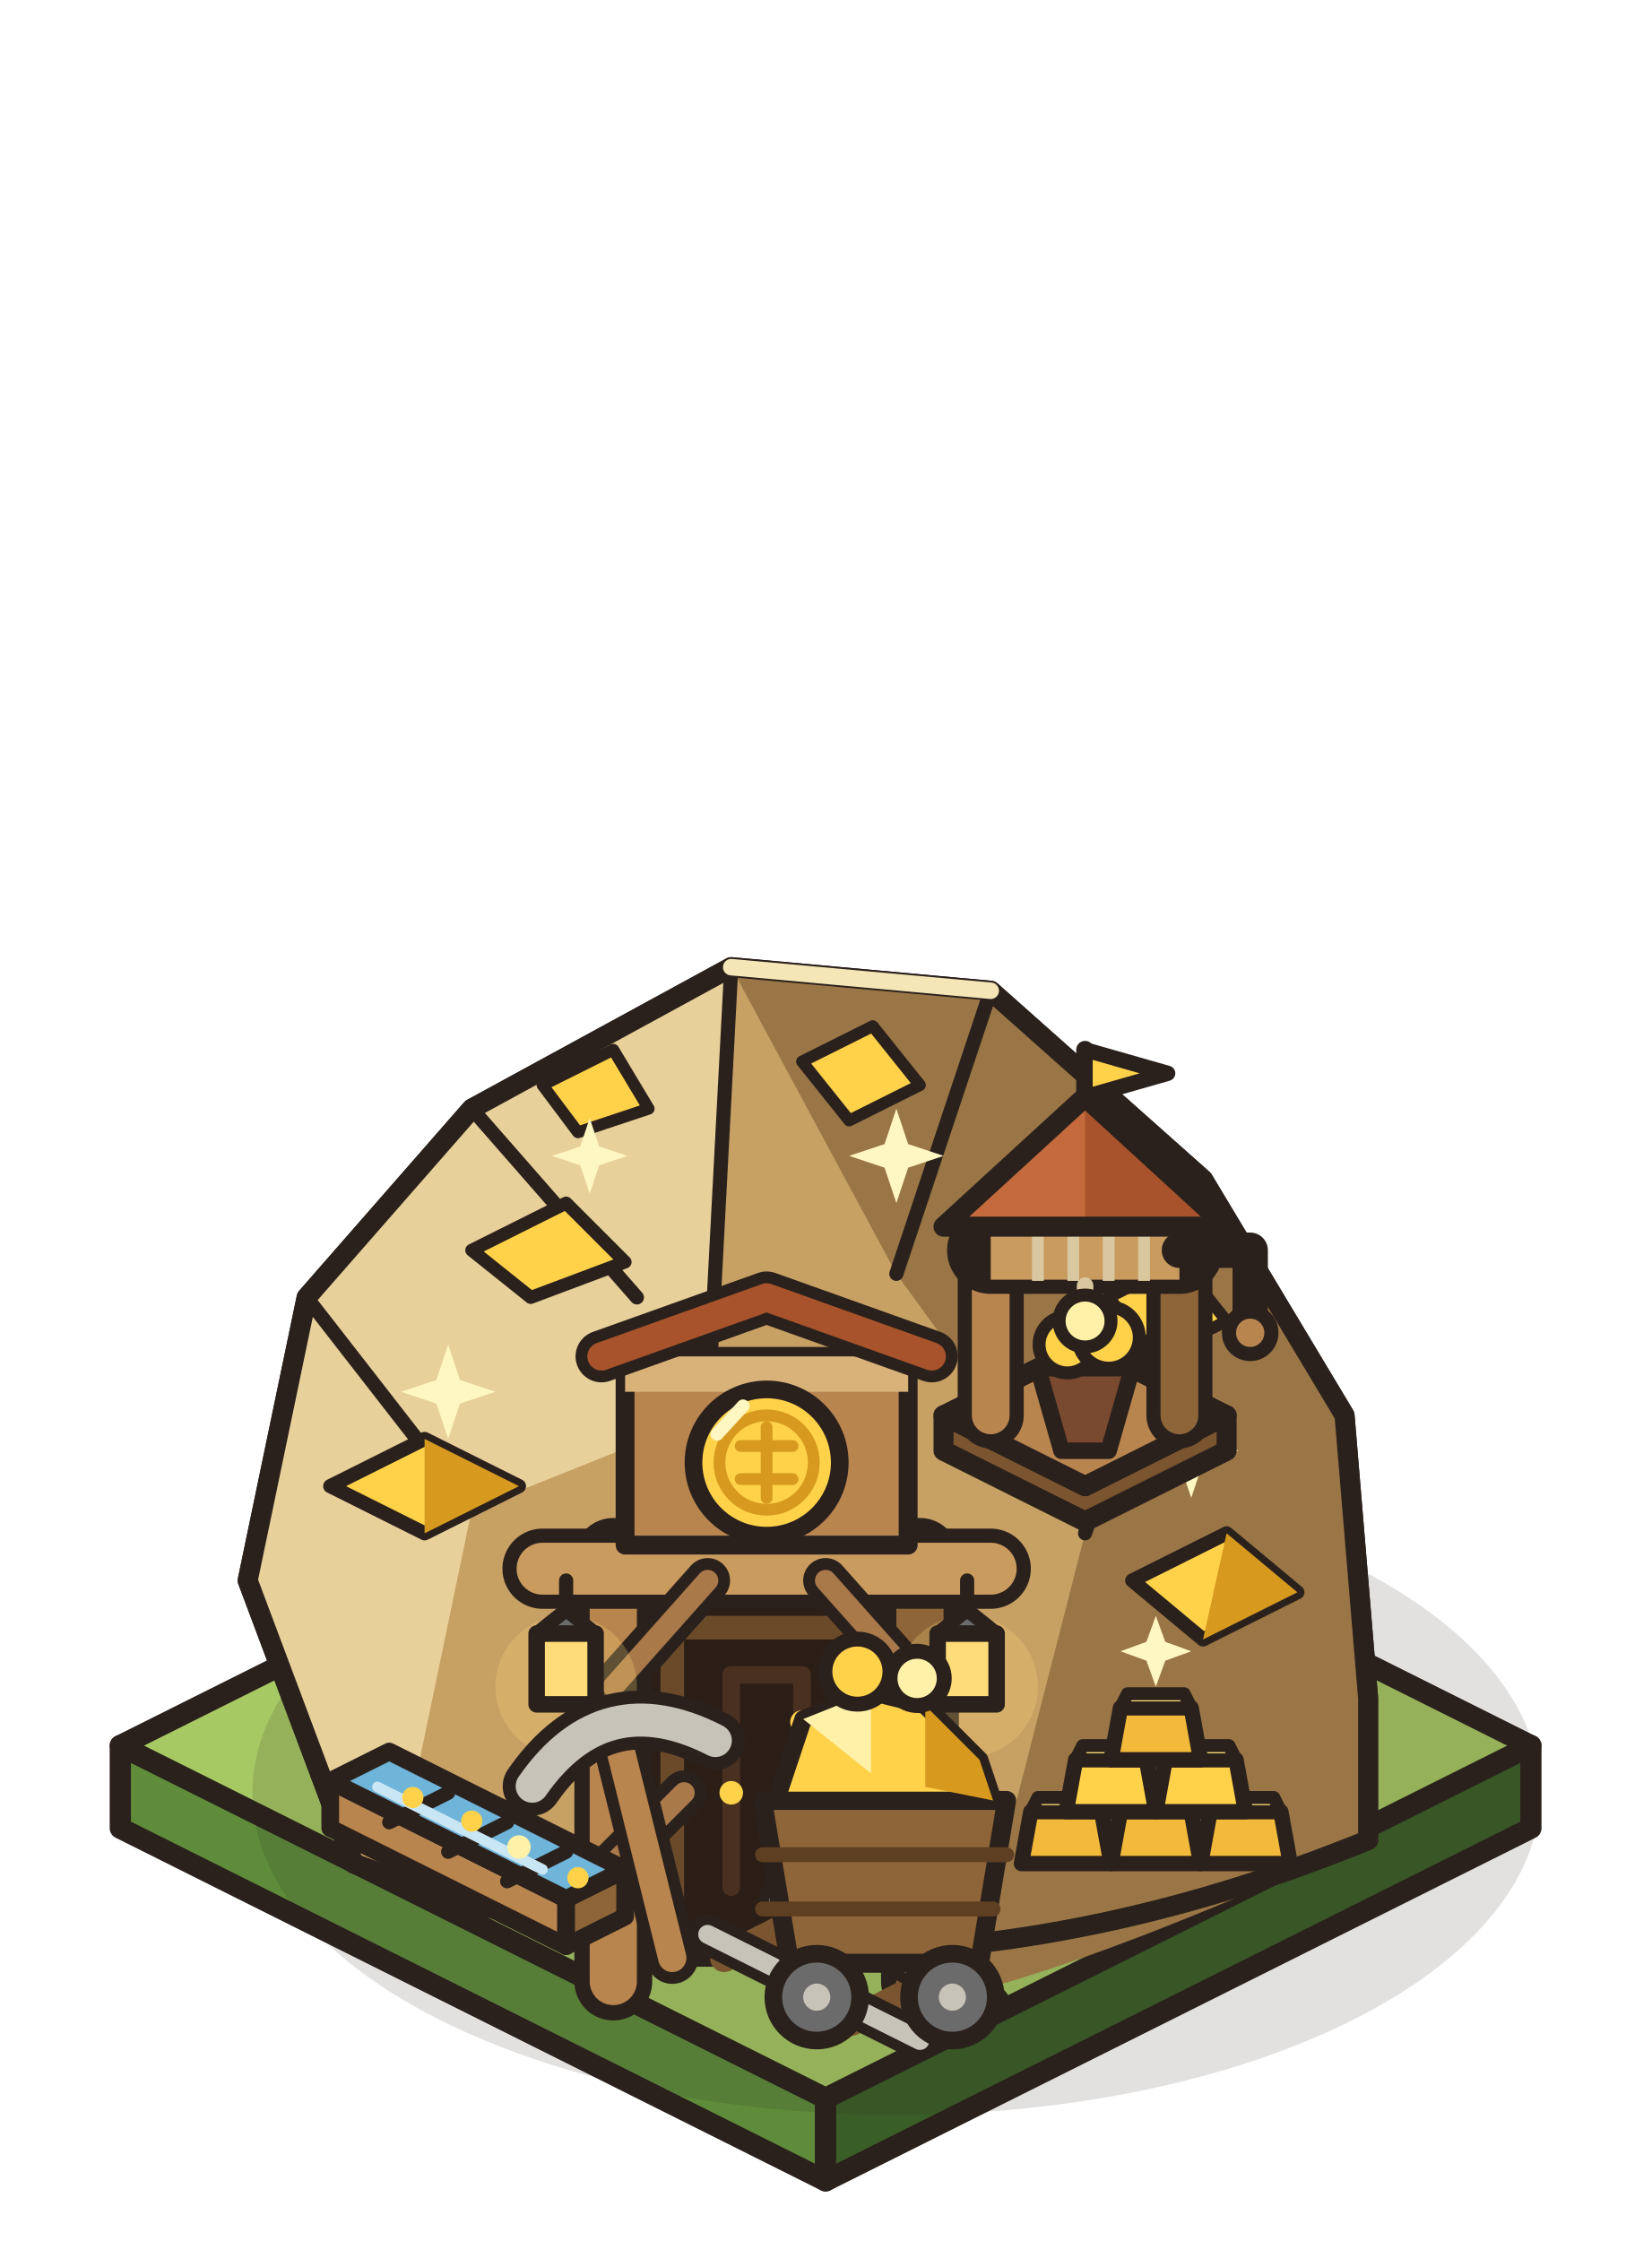
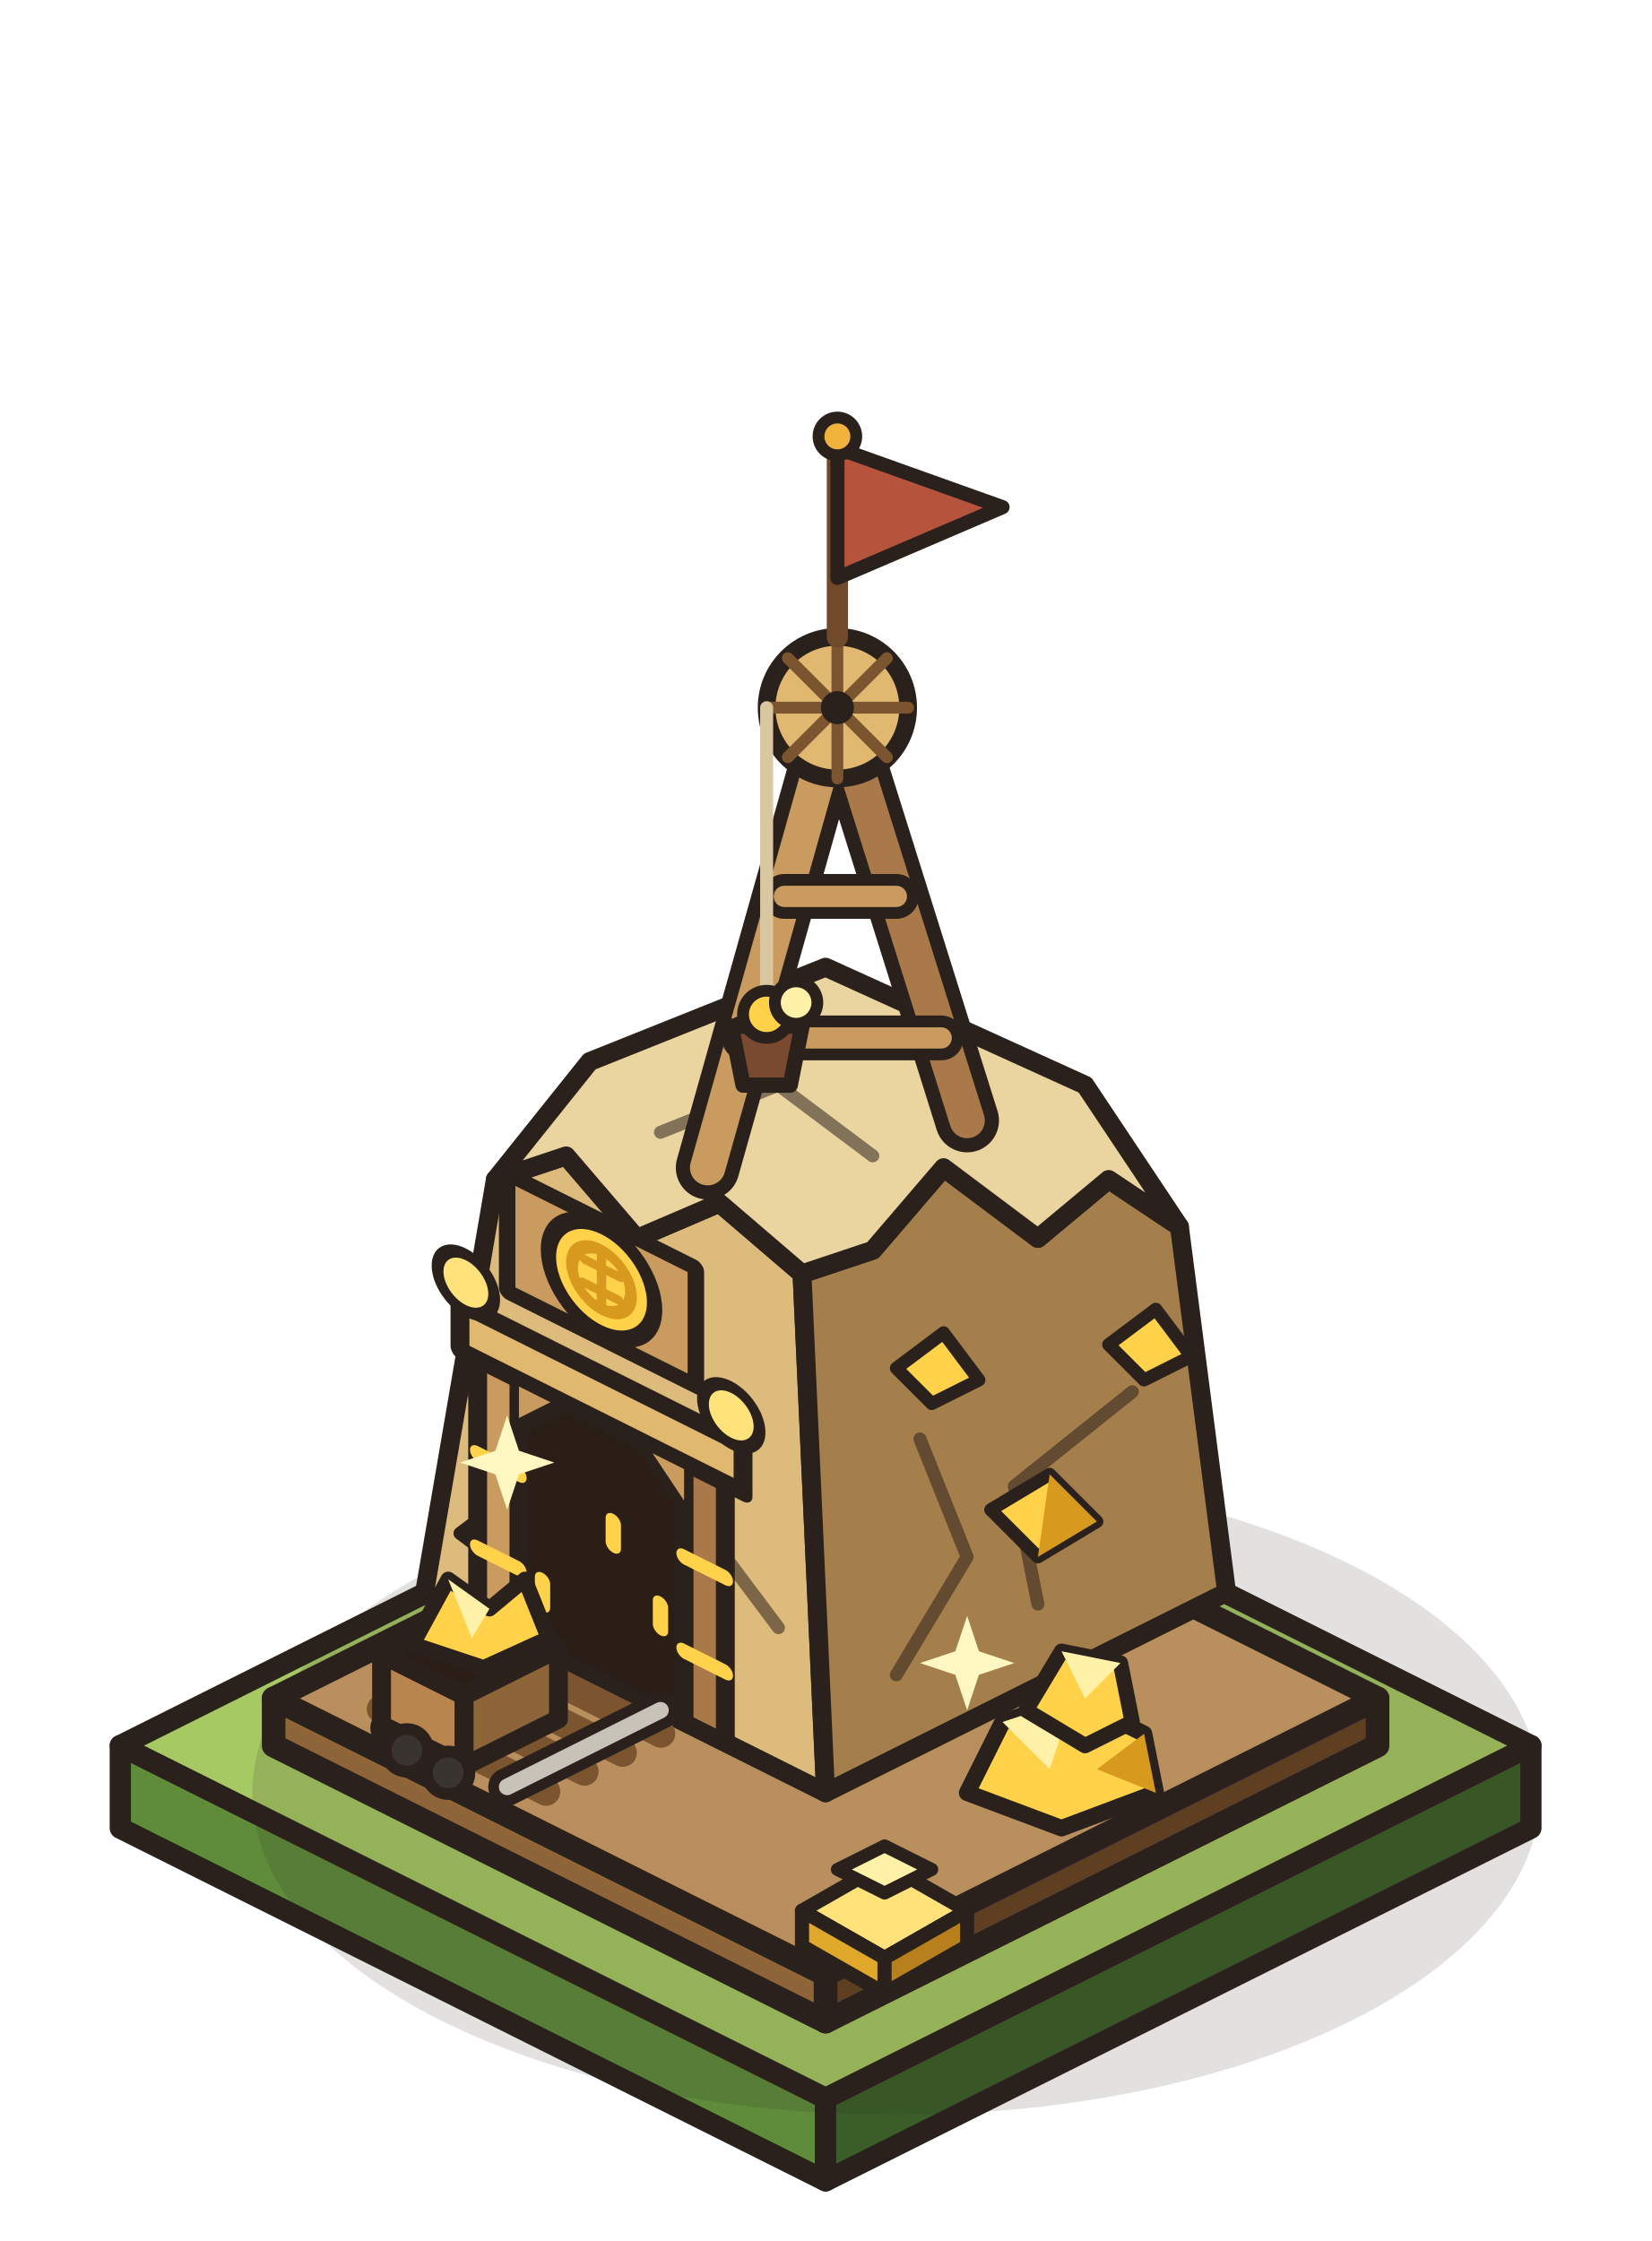
<svg xmlns="http://www.w3.org/2000/svg" viewBox="-70 -122 140 190" width="280" height="380">
  <path d="M-59.8 26L0 55.9L0 62.9L-59.8 33Z" fill="#5E8C3A" stroke="#2B211C" stroke-width="1.8" stroke-linejoin="round" />
  <path d="M59.8 26L0 55.9L0 62.9L59.8 33Z" fill="#3A5E27" stroke="#2B211C" stroke-width="1.8" stroke-linejoin="round" />
  <path d="M0 -3.9L59.8 26L0 55.9L-59.8 26Z" fill="#A6C964" stroke="#2B211C" stroke-width="1.8" stroke-linejoin="round" />
  <ellipse cx="6" cy="30" rx="54.6" ry="27.3" fill="#2B211C" opacity="0.14" />
-   <g stroke="#2B211C" stroke-width="1.7" stroke-linejoin="round" stroke-linecap="round">
-     <path d="M-40 36L-49 12L-44 -12L-30 -28L-8 -40L14 -38L32 -22L44 -2L46 22L46 34Q2 52 -40 36Z" fill="#C7A064" />
-     <path d="M-49 12L-44 -12L-30 -28L-8 -40L-10 -2L-30 6L-35 30L-40 36Z" fill="#E8D09A" stroke="none" />
-     <path d="M-8 -40L14 -38L32 -22L44 -2L46 22L46 34Q24 44 12 47L22 8L6 -14Z" fill="#9A7646" stroke="none" />
-     <path d="M-40 36L-49 12L-44 -12L-30 -28L-8 -40L14 -38L32 -22L44 -2L46 22L46 34Q2 52 -40 36Z" fill="none" />
-     <path d="M-30 -28L-16 -12M-44 -12L-30 6M32 -22L22 8M14 -38L6 -14M-8 -40L-10 -2" fill="none" stroke-width="1.2" />
-     <path d="M-8 -40L14 -38" fill="none" stroke="#F5E6B8" stroke-width="1.4" />
-     <path d="M-42 4L-34 0L-26 4L-34 8Z" fill="#FFD24A" stroke-width="1.2" />
-     <path d="M-34 0L-26 4L-34 8Z" fill="#D79A1E" stroke="none" />
-     <path d="M-30 -16L-22 -20L-17 -15L-25 -12Z" fill="#FFD24A" stroke-width="1.1" />
-     <path d="M-24 -30L-18 -33L-15 -28L-21 -26Z" fill="#FFD24A" stroke-width="1" />
-     <path d="M-2 -32L4 -35L8 -30L2 -27Z" fill="#FFD24A" stroke-width="1" />
-     <path d="M26 12L34 8L40 13L32 17Z" fill="#FFD24A" stroke-width="1.2" />
-     <path d="M34 8L40 13L32 17Z" fill="#D79A1E" stroke="none" />
-     <path d="M24 -12L30 -15L34 -10L28 -7Z" fill="#FFD24A" stroke-width="1" />
-     <path d="M0 -4L1 -1L4 0L1 1L0 4L-1 1L-4 0L-1 -1Z" fill="#FFF7C2" stroke="none" transform="translate(-32 -4)" />
-     <path d="M0 -4L1 -1L4 0L1 1L0 4L-1 1L-4 0L-1 -1Z" fill="#FFF7C2" stroke="none" transform="translate(31 1)" />
-     <path d="M0 -4L1 -1L4 0L1 1L0 4L-1 1L-4 0L-1 -1Z" fill="#FFF7C2" stroke="none" transform="translate(6 -24)" />
-     <path d="M0 -4L1 -1L4 0L1 1L0 4L-1 1L-4 0L-1 -1Z" fill="#FFF7C2" stroke="none" transform="translate(-20 -24) scale(0.8)" />
-     <path d="M10 -2L22 4L34 -2L34 1L22 7L10 1Z" fill="#7A5530" />
-     <path d="M10 -2L22 4L34 -2L22 -8Z" fill="#B9854F" />
-     <path d="M14 -2L14 -18M30 -2L30 -18" fill="none" stroke-width="5.6" />
-     <path d="M14 -2L14 -18" fill="none" stroke="#B9854F" stroke-width="3.2" />
-     <path d="M30 -2L30 -18" fill="none" stroke="#8E6539" stroke-width="3.2" />
-     <path d="M14 -16L30 -16" fill="none" stroke-width="7.4" />
-     <path d="M14 -16L30 -16" fill="none" stroke="#C99B5E" stroke-width="5" stroke-linecap="butt" />
-     <path d="M18 -18.6L18 -13.4M21 -18.6L21 -13.4M24 -18.6L24 -13.4M27 -18.6L27 -13.4" fill="none" stroke="#D9C7A0" stroke-width="1" stroke-linecap="butt" />
-     <path d="M30 -16L36 -16L36 -9" fill="none" stroke-width="3" />
-     <circle cx="36" cy="-9" r="1.8" fill="#B9854F" stroke-width="1.2" />
-     <path d="M22 -13L22 -5" fill="none" stroke="#D9C7A0" stroke-width="1.4" />
-     <path d="M18 -6L26 -6L24 1L20 1Z" fill="#7A4A30" stroke-width="1.4" />
-     <circle cx="20.5" cy="-8" r="2.4" fill="#FFD24A" stroke-width="1.1" />
-     <circle cx="24" cy="-8.6" r="2.6" fill="#FFD24A" stroke-width="1.1" />
-     <circle cx="22" cy="-10" r="2.2" fill="#FFF1A8" stroke-width="1.1" />
-     <path d="M10 -18L22 -29L34 -18Z" fill="#A8532B" stroke-width="1.6" />
-     <path d="M10 -18L22 -29L22 -18Z" fill="#C46A3C" stroke="none" />
-     <path d="M10 -18L22 -29L34 -18Z" fill="none" />
-     <path d="M22 -29L22 -33" fill="none" stroke-width="1.5" />
-     <path d="M22 -33L29 -31L22 -29Z" fill="#FFD24A" stroke-width="1.3" />
-     <path d="M-18 44L-18 12L8 12L8 44Z" fill="#2A1E16" stroke-width="1.5" />
-     <path d="M-13 41L-13 16L3 16L3 41" fill="none" stroke="#6B4A2A" stroke-width="2" />
-     <path d="M-8 38L-8 20L-2 20L-2 38" fill="none" stroke="#4A3020" stroke-width="1.5" />
-     <circle cx="-8" cy="30" r="1" fill="#FFD24A" stroke="none" />
-     <circle cx="-2" cy="24" r="1" fill="#FFD24A" stroke="none" />
-     <circle cx="1" cy="33" r="0.8" fill="#FFF1A8" stroke="none" />
-     <path d="M-18 46L-18 10" fill="none" stroke-width="6.6" />
-     <path d="M-18 46L-18 10" fill="none" stroke="#B9854F" stroke-width="4" />
-     <path d="M8 46L8 10" fill="none" stroke-width="6.6" />
-     <path d="M8 46L8 10" fill="none" stroke="#8E6539" stroke-width="4" />
-     <path d="M-24 11L14 11" fill="none" stroke-width="6.8" />
-     <path d="M-24 11L14 11" fill="none" stroke="#C99B5E" stroke-width="4.4" />
-     <path d="M-18 21L-10 12M8 21L0 12M-18 36L-12 30M8 36L2 30" fill="none" stroke-width="3.8" />
-     <path d="M-18 21L-10 12M8 21L0 12M-18 36L-12 30M8 36L2 30" fill="none" stroke="#A9794A" stroke-width="1.8" />
-     <path d="M-17 -7L7 -7L7 9L-17 9Z" fill="#B9854F" stroke-width="1.6" />
-     <path d="M-17 -7L7 -7L7 -4L-17 -4Z" fill="#D9B27A" stroke="none" />
-     <path d="M-19 -7L-5 -12L9 -7" fill="none" stroke-width="4.4" />
-     <path d="M-19 -7L-5 -12L9 -7" fill="none" stroke="#A8532B" stroke-width="2.4" />
-     <circle cx="-5" cy="2" r="6.2" fill="#FFD24A" stroke-width="1.5" />
-     <circle cx="-5" cy="2" r="4" fill="none" stroke="#D79A1E" stroke-width="1" />
-     <path d="M-5 -1L-5 5M-7.2 0.6L-2.8 0.6M-7.2 3.4L-2.8 3.4" fill="none" stroke="#D79A1E" stroke-width="1" />
-     <path d="M-9.2 -0.4L-7 -2.8" fill="none" stroke="#FFF7C2" stroke-width="1.1" />
-     <path d="M12 12L12 16" fill="none" stroke-width="1.2" />
-     <circle cx="12" cy="21" r="6" fill="#FFDC7A" opacity="0.25" stroke="none" />
-     <path d="M9.5 16.5L12 14.5L14.5 16.5Z" fill="#6B6B6B" stroke-width="1.2" />
-     <path d="M9.5 16.5L14.5 16.5L14.5 22.5L9.5 22.5Z" fill="#FFDC7A" stroke-width="1.4" />
-     <path d="M-22 12L-22 16" fill="none" stroke-width="1.2" />
-     <circle cx="-22" cy="21" r="6" fill="#FFDC7A" opacity="0.25" stroke="none" />
-     <path d="M-24.5 16.5L-22 14.5L-19.5 16.5Z" fill="#6B6B6B" stroke-width="1.2" />
-     <path d="M-24.5 16.5L-19.5 16.5L-19.5 22.5L-24.5 22.5Z" fill="#FFDC7A" stroke-width="1.4" />
-     <path d="M-42 29L-22 39L-22 43L-42 33Z" fill="#B9854F" stroke-width="1.5" />
-     <path d="M-22 39L-17 36.5L-17 40.5L-22 43Z" fill="#8E6539" stroke-width="1.5" />
-     <path d="M-42 29L-22 39L-17 36.5L-37 26.5Z" fill="#6FB4D9" stroke-width="1.5" />
-     <path d="M-37 32.5L-32 30M-32 35L-27 32.5M-27 37.5L-22 35" fill="none" stroke-width="1.2" />
-     <path d="M-38 29.5L-24 36.5" fill="none" stroke="#C9E6F4" stroke-width="0.9" />
-     <circle cx="-35" cy="30.4" r="0.9" fill="#FFD24A" stroke="none" />
-     <circle cx="-30" cy="32.4" r="0.9" fill="#FFD24A" stroke="none" />
-     <circle cx="-26" cy="34.6" r="1" fill="#FFF1A8" stroke="none" />
-     <circle cx="-21" cy="37.2" r="0.9" fill="#FFD24A" stroke="none" />
-     <path d="M16.6 36L24.2 36L23.4 31.6L17.4 31.6Z" fill="#F2B93A" stroke-width="1.3" />
-     <path d="M17.4 31.6L23.4 31.6L22.8 30.4L18 30.4Z" fill="#FFE27A" stroke-width="1.1" />
-     <path d="M24.2 36L31.8 36L31 31.6L25 31.6Z" fill="#F2B93A" stroke-width="1.3" />
-     <path d="M25 31.6L31 31.6L30.4 30.4L25.6 30.4Z" fill="#FFE27A" stroke-width="1.1" />
-     <path d="M31.8 36L39.4 36L38.6 31.6L32.6 31.6Z" fill="#F2B93A" stroke-width="1.3" />
-     <path d="M32.6 31.6L38.6 31.6L38 30.4L33.2 30.4Z" fill="#FFE27A" stroke-width="1.1" />
-     <path d="M20.4 31.6L28 31.6L27.2 27.2L21.2 27.2Z" fill="#FFD24A" stroke-width="1.3" />
-     <path d="M21.2 27.2L27.2 27.2L26.6 26L21.8 26Z" fill="#FFE27A" stroke-width="1.1" />
-     <path d="M28 31.6L35.6 31.6L34.8 27.2L28.8 27.2Z" fill="#FFD24A" stroke-width="1.3" />
-     <path d="M28.8 27.2L34.8 27.2L34.2 26L29.4 26Z" fill="#FFE27A" stroke-width="1.1" />
-     <path d="M24.2 27.2L31.8 27.2L31 22.8L25 22.8Z" fill="#F2B93A" stroke-width="1.3" />
-     <path d="M25 22.8L31 22.8L30.4 21.6L25.6 21.6Z" fill="#FFE27A" stroke-width="1.1" />
-     <path d="M0 -3L0.8 -0.8L3 0L0.8 0.8L0 3L-0.8 0.8L-3 0L-0.8 -0.8Z" fill="#FFF7C2" stroke="none" transform="translate(28 18)" />
-     <path d="M-8.6 44L0 39.7M-3.2 46.7L5.4 42.4M2.2 49.4L10.8 45" fill="none" stroke="#7A5530" stroke-width="2.4" />
-     <path d="M-10 42L8 51M-4 39L14 48" fill="none" stroke-width="3.4" />
-     <path d="M-10 42L8 51M-4 39L14 48" fill="none" stroke="#C8C3B8" stroke-width="1.6" />
-     <g transform="translate(-13 44) rotate(-14)">
-       <path d="M0 0L0 -18" fill="none" stroke-width="4.4" />
-       <path d="M0 0L0 -18" fill="none" stroke="#B9854F" stroke-width="2.4" />
-       <path d="M-8 -17Q0 -24 8 -17" fill="none" stroke-width="5" />
-       <path d="M-8 -17Q0 -24 8 -17" fill="none" stroke="#C8C3B8" stroke-width="2.8" />
+   <g stroke="#2B211C" stroke-width="1.6" stroke-linejoin="round" stroke-linecap="round">
+     <path d="M-46.8 22L0 45.4L0 49.4L-46.8 26Z" fill="#8E6539" stroke-width="2" />
+     <path d="M46.8 22L0 45.4L0 49.4L46.8 26Z" fill="#5E3F22" stroke-width="2" />
+     <path d="M0 -1.4L46.8 22L0 45.4L-46.8 22Z" fill="#B98F5E" stroke-width="2" />
+     <path d="M-34 13L0 30L-2 -14L-9 -20L-16 -17L-22 -24L-28 -22Z" fill="#DDBB7C" />
+     <path d="M0 30L34 13L30 -18L24 -22L18 -17L10 -23L4 -16L-2 -14Z" fill="#A47E4B" />
+     <path d="M-28 -22L-22 -24L-16 -17L-9 -20L-2 -14L4 -16L10 -23L18 -17L24 -22L30 -18L22 -30L0 -40L-20 -32Z" fill="#EAD4A0" />
+     <path d="M-30 -4L-20 2L-22 12M-6 -2L-10 8L-4 16M26 -4L16 4L18 14M8 0L12 10L6 20M-14 -26L-4 -30L4 -24" fill="none" stroke-width="1.100" opacity=".55" />
+     <path d="M-31 8L-27 5L-23 8L-27 11Z" fill="#FFD24A" stroke-width="1.100" />
+     <path d="M-27 5L-23 8L-27 11Z" fill="#D79A1E" stroke="none" />
+     <path d="M14 6L19 3L23 7L18 10Z" fill="#FFD24A" stroke-width="1.100" />
+     <path d="M19 3L23 7L18 10Z" fill="#D79A1E" stroke="none" />
+     <path d="M24 -8L28 -11L31 -7L27 -5Z" fill="#FFD24A" stroke-width="1.100" />
+     <path d="M6 -6L10 -9L13 -5L9 -3Z" fill="#FFD24A" stroke-width="1.100" />
+     <g transform="matrix(1 .5 0 -1 0 30)">
+       <rect x="-27" y="0" width="16" height="22" fill="#2A1E16" />
+       <path d="M-24 6L-24 4M-18 14L-18 12M-14 9L-14 7" fill="none" stroke="#FFD24A" stroke-width="1.300" />
+       <rect x="-29.500" y="0" width="3.500" height="25" fill="#C99B5E" />
+       <rect x="-12" y="0" width="3.500" height="25" fill="#A9794A" />
+       <rect x="-31" y="22" width="24" height="4" fill="#E0B870" />
+       <path d="M-26 22L-22 22L-26 18M-12 22L-16 22L-12 18" fill="#C99B5E" stroke-width="1.100" />
+       <path d="M-29.500 6H-26M-12 6H-8.500M-29.500 14H-26M-12 14H-8.500" fill="none" stroke="#FFD24A" stroke-width="1.300" />
+       <rect x="-27" y="29" width="16" height="10" fill="#C99B5E" stroke-width="1.400" />
+       <circle cx="-19" cy="34" r="4.500" fill="#FFD24A" stroke-width="1.300" />
+       <circle cx="-19" cy="34" r="2.500" fill="none" stroke="#D79A1E" stroke-width="1" />
+       <path d="M-19 32V36M-20.500 33H-17.500M-20.500 35H-17.500" fill="none" stroke="#D79A1E" stroke-width=".8" />
+       <circle cx="-30.500" cy="28" r="2.400" fill="#FFE27A" stroke-width="1" />
+       <circle cx="-8" cy="28" r="2.400" fill="#FFE27A" stroke-width="1" />
    </g>
-     <g class="anim-cart">
-       <g transform="translate(5 41) scale(1.15)">
-         <path d="M-9 -9L9 -9L7 3L-7 3Z" fill="#8E6539" stroke-width="1.4" />
-         <path d="M-9 -5L9 -5M-9 -1L8 -1" fill="none" stroke="#5E3F22" stroke-width="1.1" />
-         <path d="M-8 -9L-6 -15L-1 -17L3 -16L7 -12L8 -9Z" fill="#FFD24A" stroke-width="1.3" />
-         <path d="M-6 -15L-1 -17L-1 -11Z" fill="#FFF1A8" stroke="none" />
-         <path d="M3 -16L7 -12L8 -9L3 -10Z" fill="#D79A1E" stroke="none" />
-         <circle cx="-2" cy="-18.5" r="2.4" fill="#FFD24A" stroke-width="1.1" />
-         <circle cx="2.4" cy="-18" r="2" fill="#FFF1A8" stroke-width="1.1" />
-         <circle cx="-5" cy="5.5" r="3.2" fill="#6B6B6B" stroke-width="1.3" />
-         <circle cx="5" cy="5.5" r="3.2" fill="#6B6B6B" stroke-width="1.3" />
-         <circle cx="-5" cy="5.5" r="1" fill="#C8C3B8" stroke="none" />
-         <circle cx="5" cy="5.5" r="1" fill="#C8C3B8" stroke="none" />
-       </g>
-     </g>
+     <path d="M-27.950 17.980L-13.950 24.980M-31.200 19.600L-17.200 26.600M-34.450 21.200L-20.450 28.200M-37.700 22.900L-23.700 29.900" fill="none" stroke="#7A5530" stroke-width="2.400" />
+     <path d="M-24 18L-37 24.500M-14 23L-27 29.500" fill="none" stroke-width="3.200" />
+     <path d="M-24 18L-37 24.500M-14 23L-27 29.500" fill="none" stroke="#C8C3B8" stroke-width="1.400" />
+     <path d="M-37.650 24.250L-30.650 27.750V21.750L-37.650 18.250Z" fill="#B9854F" />
+     <path d="M-30.650 27.750L-22.650 23.750V17.750L-30.650 21.750Z" fill="#8E6539" />
+     <path d="M-30.650 21.750L-22.650 17.750L-29.650 14.250L-37.650 18.250Z" fill="#2A1E16" />
+     <path d="M-35 17.400L-32 11.900L-28.500 14.400L-25.500 11.900L-23.500 16.900L-29 19.400Z" fill="#FFD24A" stroke-width="1.300" />
+     <path d="M-32 11.900L-28.500 14.400L-30 16.900Z" fill="#FFF1A8" stroke="none" />
+     <circle cx="-35.500" cy="26.400" r="1.800" fill="#3A3430" stroke-width="1" />
+     <circle cx="-32" cy="28.300" r="1.800" fill="#3A3430" stroke-width="1" />
+     <path d="M12 30L15 24L21 22L27 25L28 30L20 33Z" fill="#FFD24A" stroke-width="1.400" />
+     <path d="M15 24L21 22L19 28Z" fill="#FFF1A8" stroke="none" />
+     <path d="M28 30L27 25L23 28Z" fill="#D79A1E" stroke="none" />
+     <path d="M17 23L20 18L25 19L26 24L22 26Z" fill="#FFD24A" stroke-width="1.300" />
+     <path d="M20 18L25 19L22 22Z" fill="#FFF1A8" stroke="none" />
+     <path d="M-2 40L5 36L12 40L5 44Z" fill="#FFE27A" stroke-width="1.200" />
+     <path d="M-2 40L5 44V47L-2 43Z" fill="#E0A82A" stroke-width="1.200" />
+     <path d="M5 44L12 40V43L5 47Z" fill="#B8801C" stroke-width="1.200" />
+     <path d="M1 36.500L5 34.500L9 36.500L5 38.500Z" fill="#FFF1A8" stroke-width="1.100" />
+     <path d="M-10 -23L1 -62M12 -27L1 -62" fill="none" stroke-width="5.400" />
+     <path d="M-10 -23L1 -62" fill="none" stroke="#C99B5E" stroke-width="3" />
+     <path d="M12 -27L1 -62" fill="none" stroke="#A9794A" stroke-width="3" />
+     <path d="M-6.900 -34L9.800 -34M-3.500 -46L6 -46" fill="none" stroke-width="3.800" />
+     <path d="M-6.900 -34L9.800 -34M-3.500 -46L6 -46" fill="none" stroke="#C99B5E" stroke-width="1.800" />
+     <circle cx="1" cy="-62" r="6" fill="#E0B870" stroke-width="1.500" />
+     <path d="M-5 -62H7M1 -68V-56M-3.200 -66.200L5.200 -57.800M5.200 -66.200L-3.200 -57.800" fill="none" stroke="#7A5530" stroke-width="1" />
+     <circle cx="1" cy="-62" r="1.400" fill="#2B211C" stroke="none" />
+     <path d="M-5 -62V-35" fill="none" stroke="#D9C7A0" stroke-width="1.100" />
+     <path d="M-8 -35H-2L-3 -30H-7Z" fill="#7A4A30" stroke-width="1.300" />
+     <circle cx="-5" cy="-36" r="2" fill="#FFD24A" stroke-width="1" />
+     <circle cx="-2.500" cy="-37" r="1.800" fill="#FFF1A8" stroke-width="1" />
+     <path d="M1 -68V-84" fill="none" stroke="#714B29" stroke-width="1.800" />
+     <path d="M1 -84L15 -79L1 -73Z" fill="#B5533C" stroke-width="1.200" />
+     <circle cx="1" cy="-85" r="1.600" fill="#F2B33D" stroke-width="1" />
+     <path d="M0 -4L1 -1L4 0L1 1L0 4L-1 1L-4 0L-1 -1Z" fill="#FFF7C2" stroke="none" transform="translate(12 19)" />
+     <path d="M0 -4L1 -1L4 0L1 1L0 4L-1 1L-4 0L-1 -1Z" fill="#FFF7C2" stroke="none" transform="translate(-27 2)" />
  </g>
</svg>
